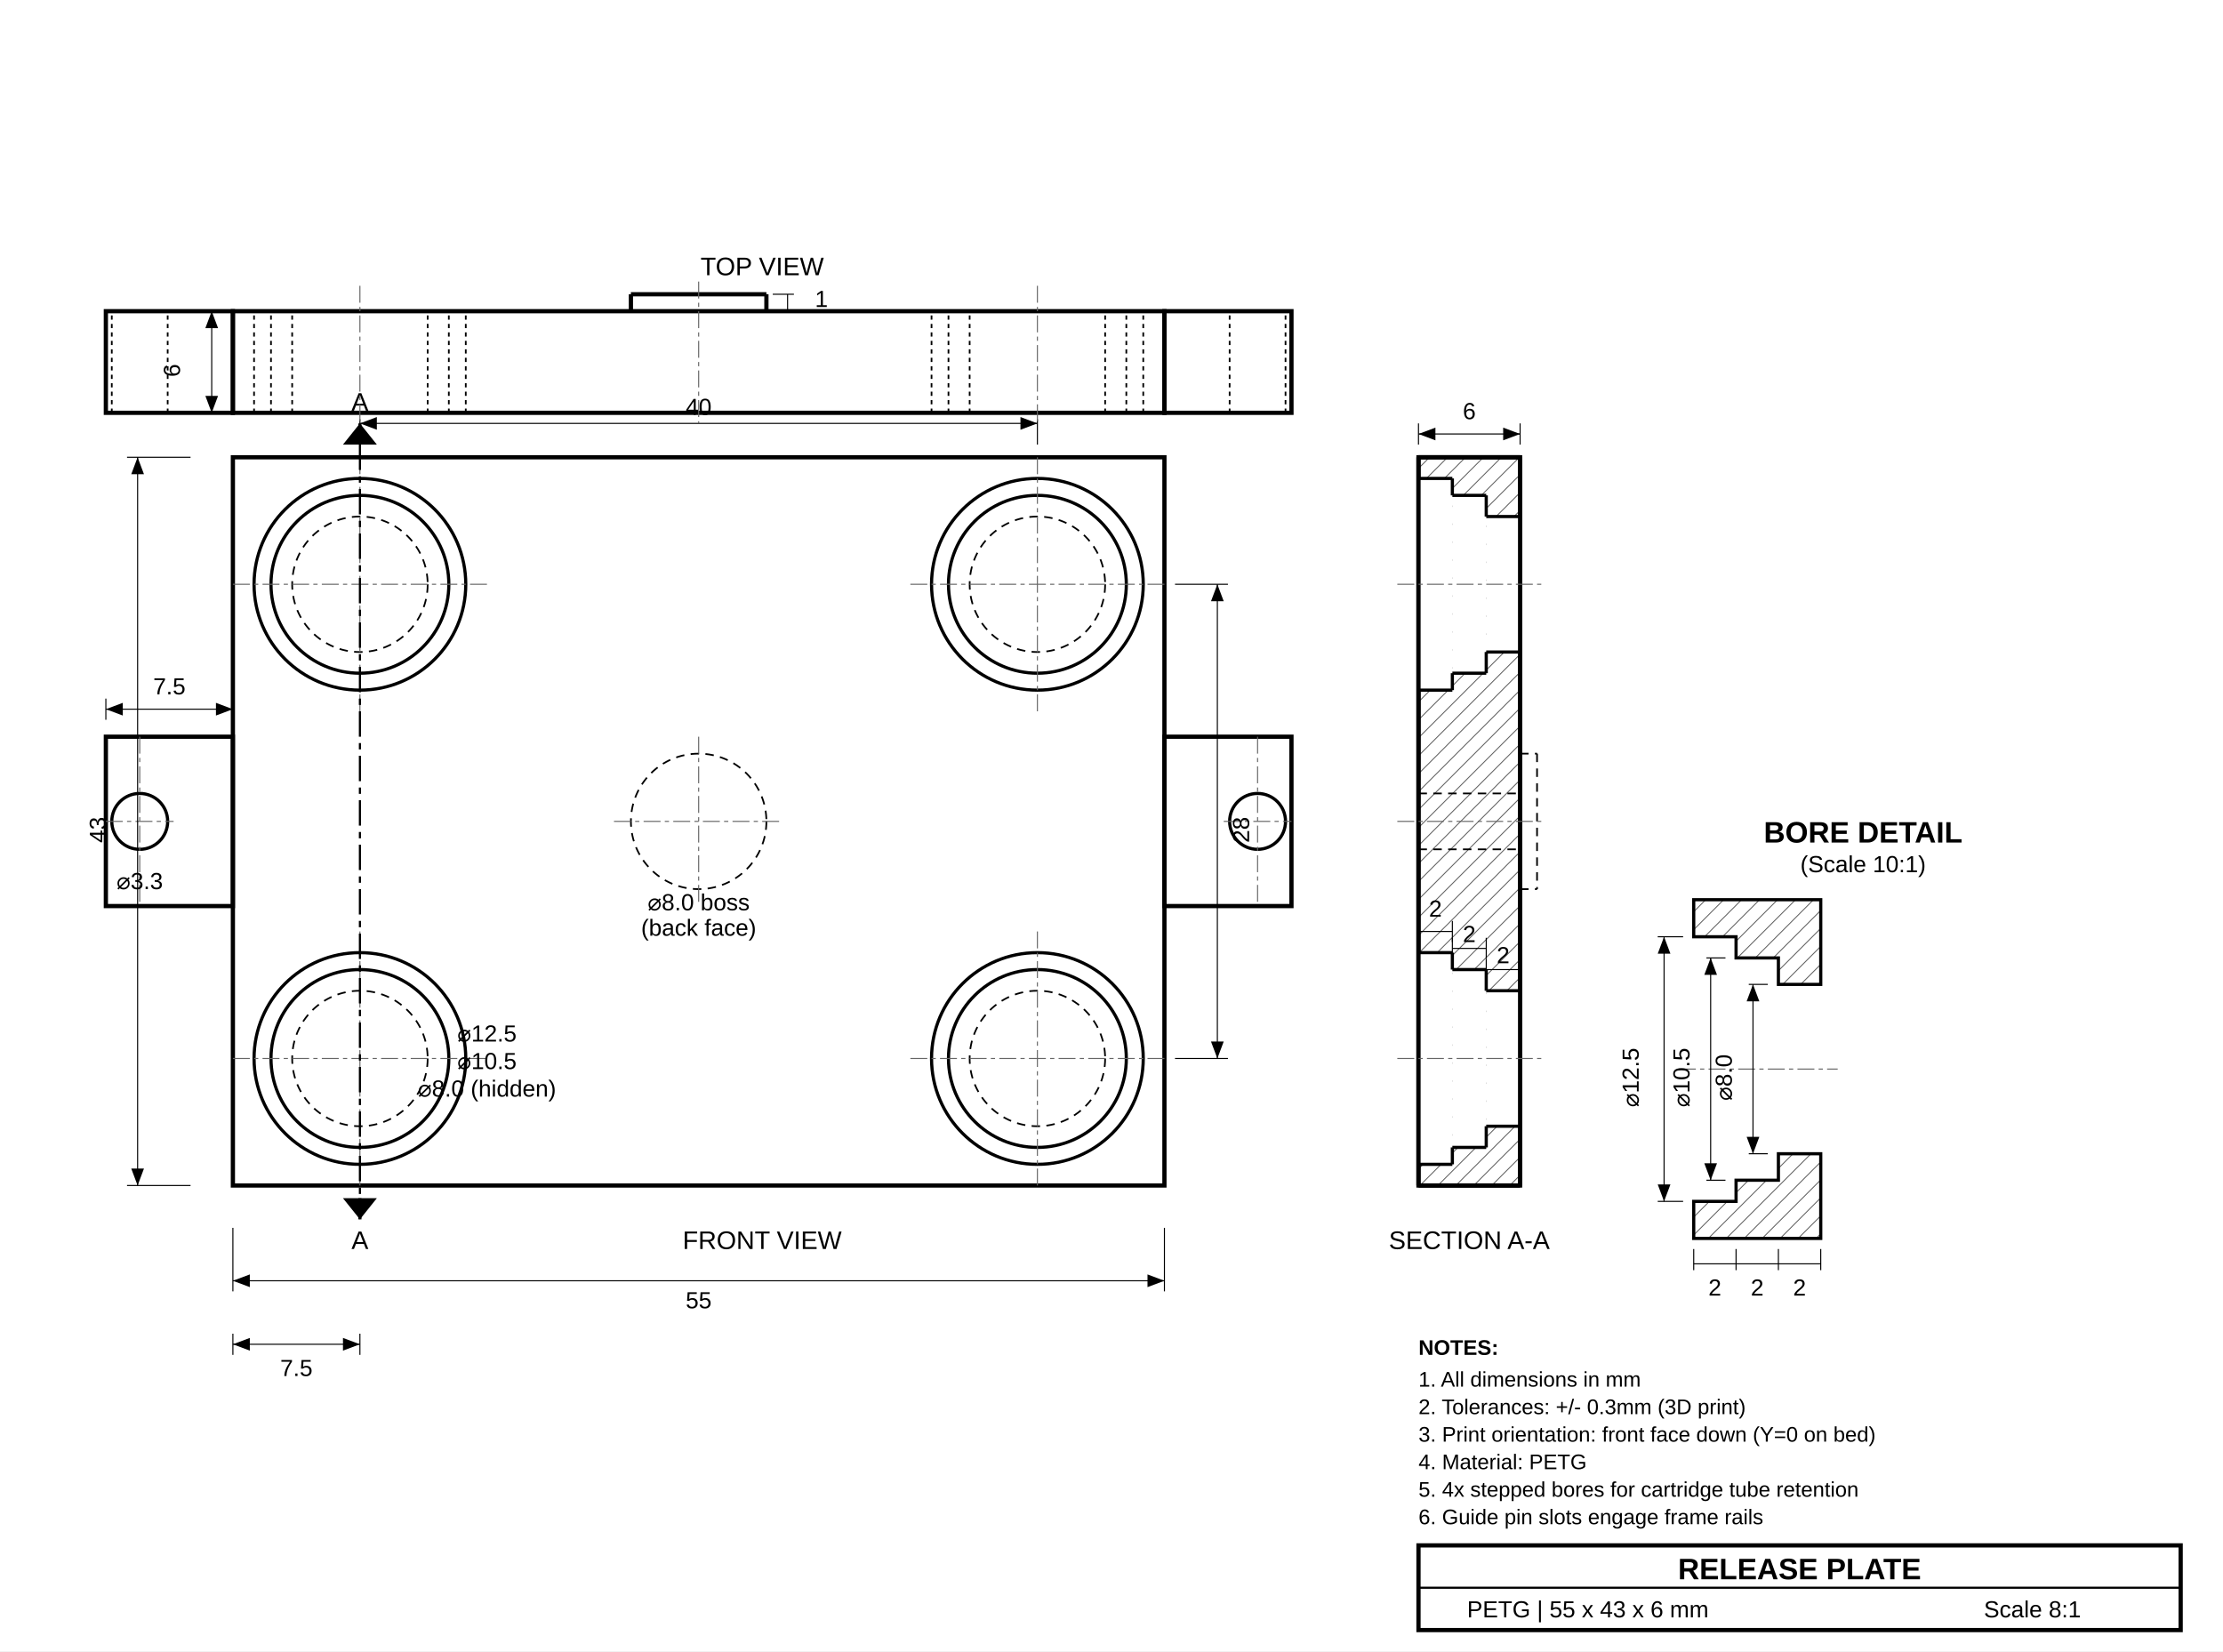
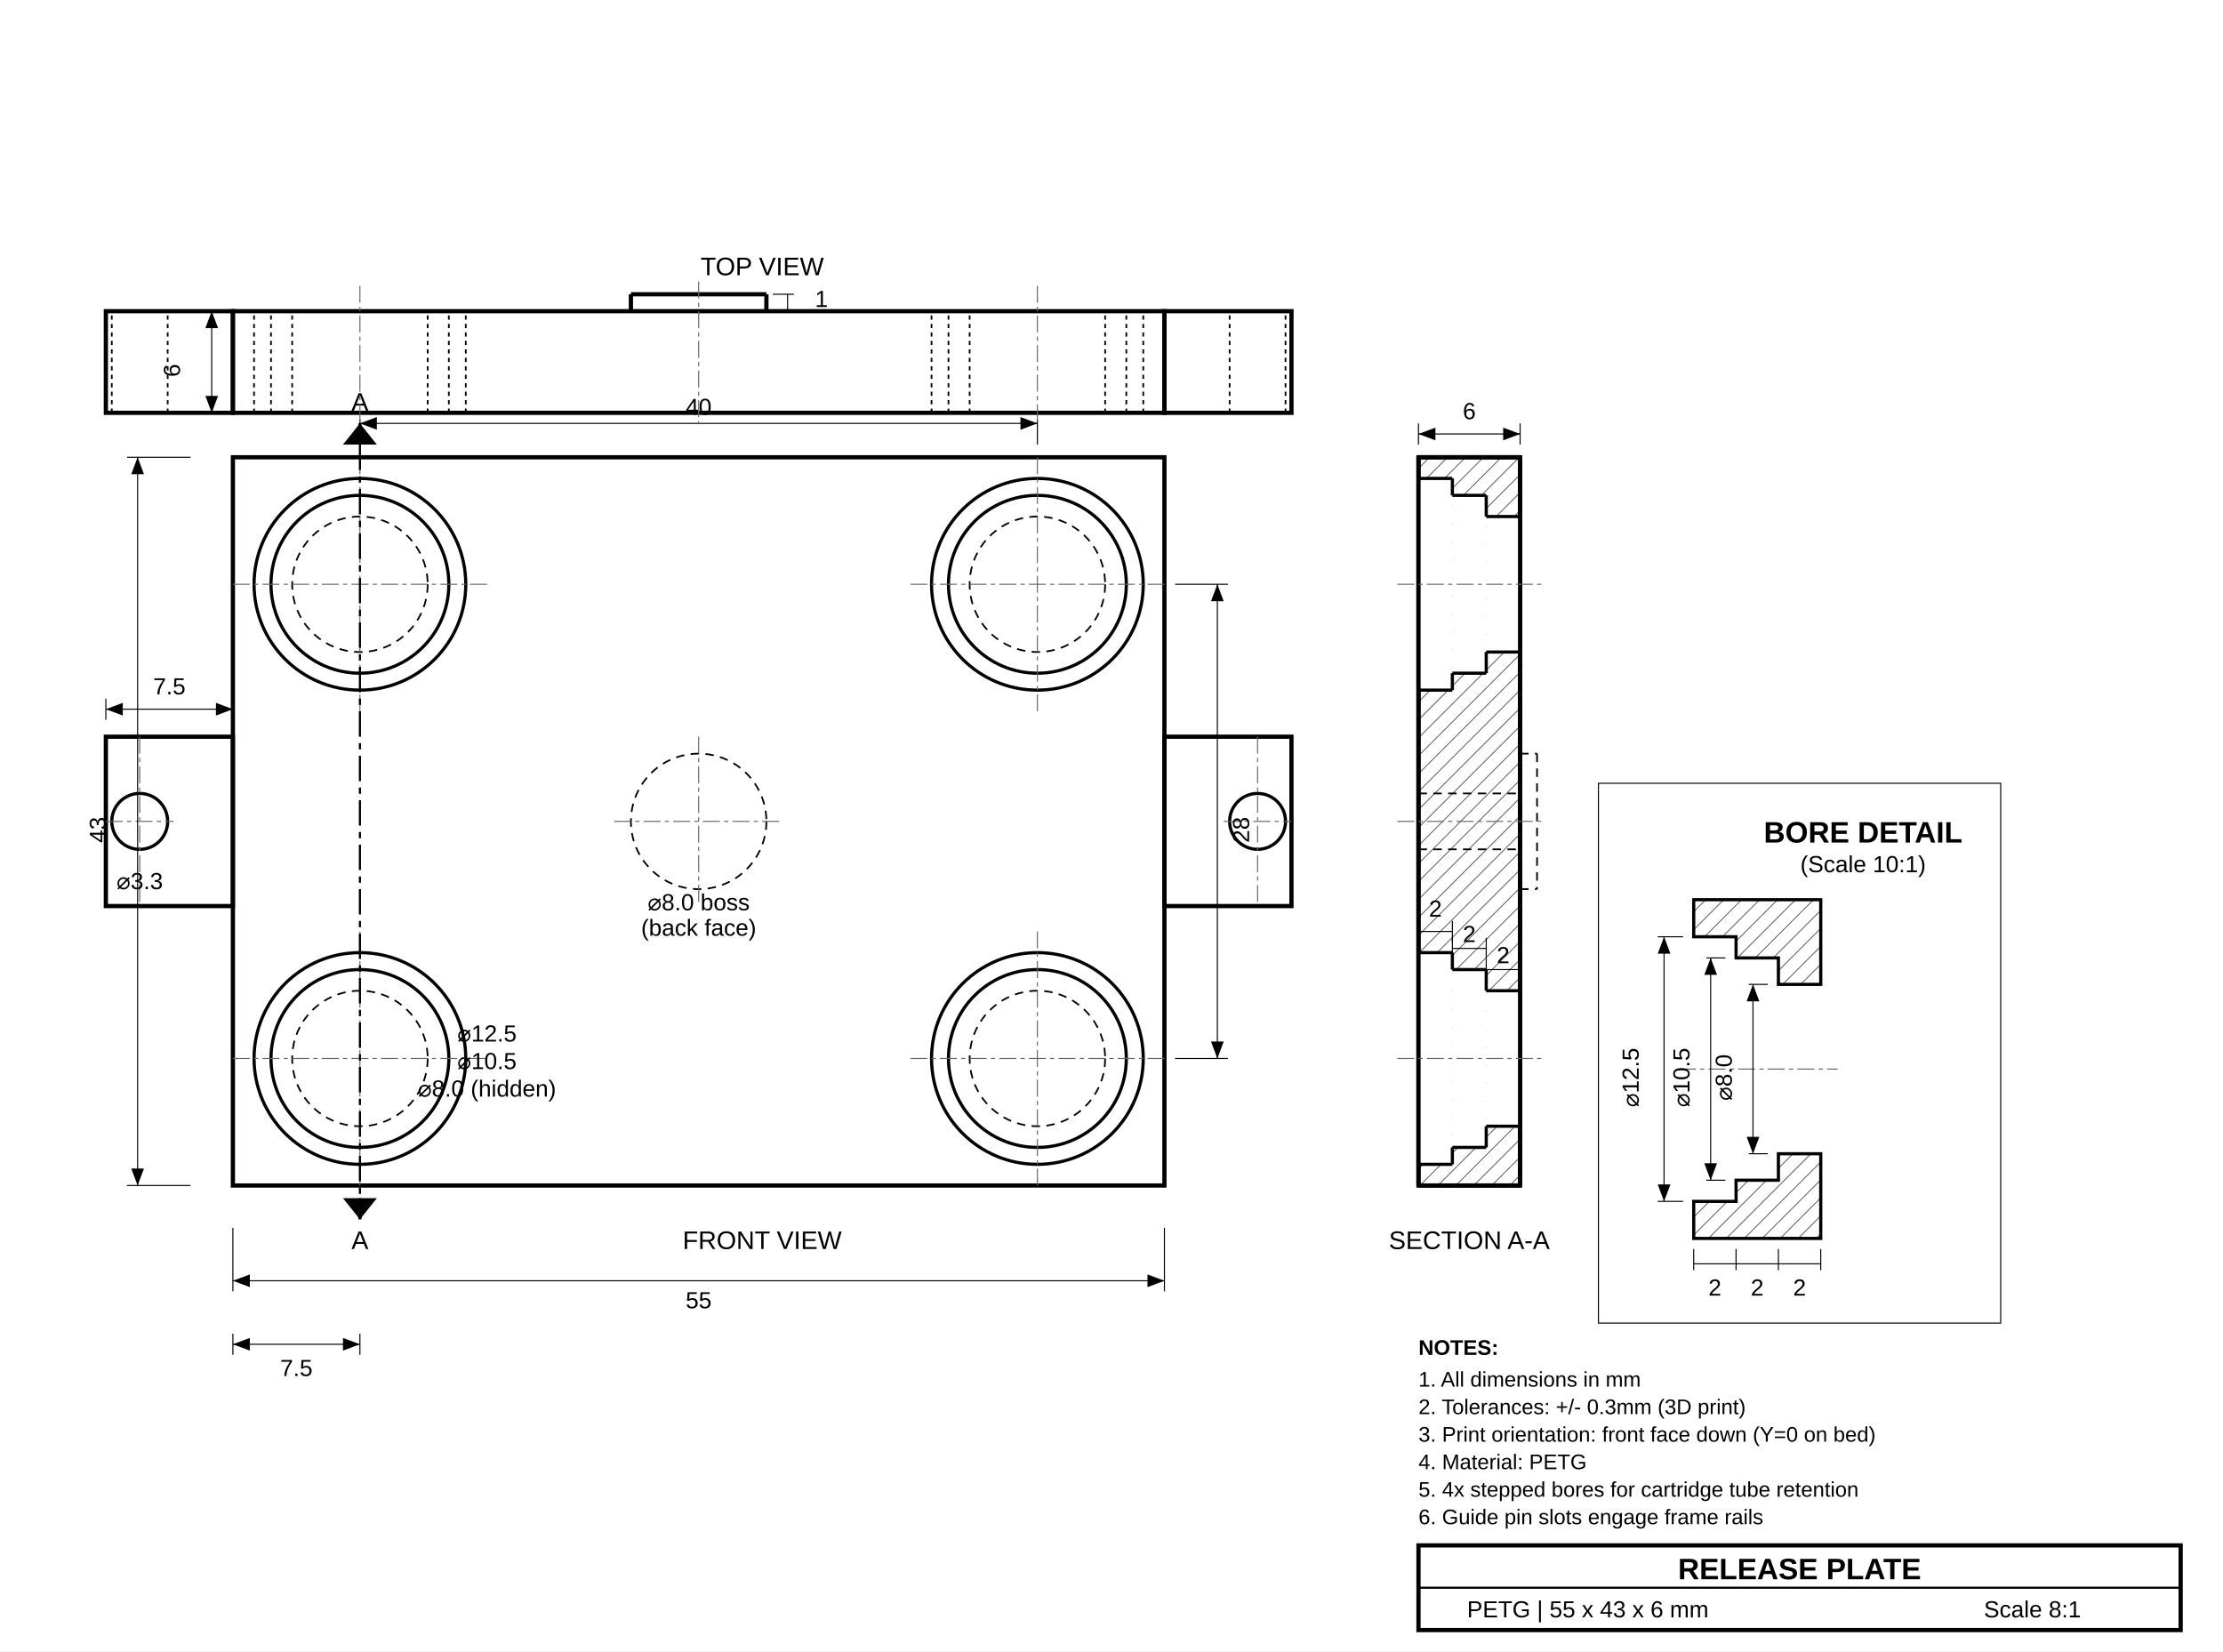
<svg xmlns="http://www.w3.org/2000/svg" viewBox="0 0 1050 780" width="1050" height="780" font-family="Arial, sans-serif">
  <style>
    .thick { stroke: #000; stroke-width: 2; fill: none; }
    .medium { stroke: #000; stroke-width: 1.5; fill: none; }
    .thin { stroke: #000; stroke-width: 0.8; fill: none; }
    .hidden { stroke: #000; stroke-width: 0.8; fill: none; stroke-dasharray: 4,3; }
    .hidden-top { stroke: #000; stroke-width: 0.8; fill: none; stroke-dasharray: 2,2; }
    .center { stroke: #666; stroke-width: 0.5; fill: none; stroke-dasharray: 8,2,2,2; }
    .dim { stroke: #000; stroke-width: 0.5; fill: none; }
    .dim-text { font-size: 11px; fill: #000; text-anchor: middle; }
    .label { font-size: 12px; fill: #000; text-anchor: middle; }
    .label-left { font-size: 12px; fill: #000; text-anchor: start; }
    .title { font-size: 14px; fill: #000; font-weight: bold; text-anchor: middle; }
    .hatch { stroke: #000; stroke-width: 0.5; fill: none; }
    .note { font-size: 10px; fill: #000; }
  </style>
  <rect width="1050" height="780" fill="#fff" />
  <text x="360" y="590" class="label">FRONT VIEW</text>
  <rect x="110" y="216" width="440" height="344" class="thick" />
  <rect x="50" y="348" width="60" height="80" class="thick" />
  <rect x="550" y="348" width="60" height="80" class="thick" />
  <circle cx="170" cy="500" r="50" class="medium" />
  <circle cx="170" cy="500" r="42" class="medium" />
  <circle cx="170" cy="500" r="32" class="hidden" />
  <circle cx="490" cy="500" r="50" class="medium" />
  <circle cx="490" cy="500" r="42" class="medium" />
  <circle cx="490" cy="500" r="32" class="hidden" />
  <circle cx="170" cy="276" r="50" class="medium" />
  <circle cx="170" cy="276" r="42" class="medium" />
  <circle cx="170" cy="276" r="32" class="hidden" />
  <circle cx="490" cy="276" r="50" class="medium" />
  <circle cx="490" cy="276" r="42" class="medium" />
  <circle cx="490" cy="276" r="32" class="hidden" />
  <circle cx="66" cy="388" r="13.2" class="medium" />
  <circle cx="594" cy="388" r="13.2" class="medium" />
  <circle cx="330" cy="388" r="32" class="hidden" />
  <line x1="110" y1="500" x2="230" y2="500" class="center" />
  <line x1="170" y1="440" x2="170" y2="560" class="center" />
  <line x1="430" y1="500" x2="550" y2="500" class="center" />
  <line x1="490" y1="440" x2="490" y2="560" class="center" />
  <line x1="110" y1="276" x2="230" y2="276" class="center" />
  <line x1="170" y1="216" x2="170" y2="336" class="center" />
  <line x1="430" y1="276" x2="550" y2="276" class="center" />
  <line x1="490" y1="216" x2="490" y2="336" class="center" />
  <line x1="50" y1="388" x2="82" y2="388" class="center" />
  <line x1="66" y1="348" x2="66" y2="428" class="center" />
  <line x1="578" y1="388" x2="610" y2="388" class="center" />
  <line x1="594" y1="348" x2="594" y2="428" class="center" />
  <line x1="290" y1="388" x2="370" y2="388" class="center" />
  <line x1="330" y1="348" x2="330" y2="428" class="center" />
  <line x1="170" y1="200" x2="170" y2="210" stroke="#000" stroke-width="1.5" />
  <line x1="170" y1="210" x2="170" y2="566" stroke="#000" stroke-width="1" stroke-dasharray="12,3,3,3" />
  <line x1="170" y1="566" x2="170" y2="576" stroke="#000" stroke-width="1.5" />
  <text x="170" y="194" class="label">A</text>
  <text x="170" y="590" class="label">A</text>
  <polygon points="178,210 170,200 162,210" fill="#000" />
  <polygon points="178,566 170,576 162,566" fill="#000" />
  <line x1="110" y1="580" x2="110" y2="610" class="dim" />
  <line x1="550" y1="580" x2="550" y2="610" class="dim" />
  <line x1="110" y1="605" x2="550" y2="605" class="dim" />
  <polygon points="110,605 118,608 118,602" fill="#000" />
  <polygon points="550,605 542,608 542,602" fill="#000" />
  <text x="330" y="618" class="dim-text">55</text>
  <line x1="90" y1="560" x2="60" y2="560" class="dim" />
  <line x1="90" y1="216" x2="60" y2="216" class="dim" />
  <line x1="65" y1="560" x2="65" y2="216" class="dim" />
  <polygon points="65,560 68,552 62,552" fill="#000" />
  <polygon points="65,216 68,224 62,224" fill="#000" />
  <text x="50" y="392" class="dim-text" transform="rotate(-90,50,392)">43</text>
  <line x1="555" y1="500" x2="580" y2="500" class="dim" />
  <line x1="555" y1="276" x2="580" y2="276" class="dim" />
  <line x1="575" y1="500" x2="575" y2="276" class="dim" />
  <polygon points="575,500 578,492 572,492" fill="#000" />
  <polygon points="575,276 578,284 572,284" fill="#000" />
  <text x="590" y="392" class="dim-text" transform="rotate(-90,590,392)">28</text>
  <line x1="170" y1="210" x2="170" y2="198" class="dim" />
  <line x1="490" y1="210" x2="490" y2="198" class="dim" />
  <line x1="170" y1="200" x2="490" y2="200" class="dim" />
  <polygon points="170,200 178,203 178,197" fill="#000" />
  <polygon points="490,200 482,203 482,197" fill="#000" />
  <text x="330" y="196" class="dim-text">40</text>
  <line x1="110" y1="630" x2="110" y2="640" class="dim" />
  <line x1="170" y1="630" x2="170" y2="640" class="dim" />
  <line x1="110" y1="635" x2="170" y2="635" class="dim" />
  <polygon points="110,635 118,638 118,632" fill="#000" />
  <polygon points="170,635 162,638 162,632" fill="#000" />
  <text x="140" y="650" class="dim-text">7.5</text>
  <line x1="50" y1="340" x2="50" y2="330" class="dim" />
  <line x1="110" y1="340" x2="110" y2="330" class="dim" />
  <line x1="50" y1="335" x2="110" y2="335" class="dim" />
  <polygon points="50,335 58,338 58,332" fill="#000" />
  <polygon points="110,335 102,338 102,332" fill="#000" />
  <text x="80" y="328" class="dim-text">7.5</text>
  <text x="360" y="130" class="label">TOP VIEW</text>
  <rect x="110" y="147" width="440" height="48" class="thick" />
  <rect x="50" y="147" width="60" height="48" class="thick" />
  <rect x="550" y="147" width="60" height="48" class="thick" />
  <line x1="120" y1="195" x2="120" y2="147" class="hidden-top" />
  <line x1="220" y1="195" x2="220" y2="147" class="hidden-top" />
  <line x1="128" y1="195" x2="128" y2="147" class="hidden-top" />
  <line x1="212" y1="195" x2="212" y2="147" class="hidden-top" />
  <line x1="138" y1="195" x2="138" y2="147" class="hidden-top" />
  <line x1="202" y1="195" x2="202" y2="147" class="hidden-top" />
  <line x1="440" y1="195" x2="440" y2="147" class="hidden-top" />
  <line x1="540" y1="195" x2="540" y2="147" class="hidden-top" />
  <line x1="448" y1="195" x2="448" y2="147" class="hidden-top" />
  <line x1="532" y1="195" x2="532" y2="147" class="hidden-top" />
  <line x1="458" y1="195" x2="458" y2="147" class="hidden-top" />
  <line x1="522" y1="195" x2="522" y2="147" class="hidden-top" />
  <line x1="52.8" y1="195" x2="52.8" y2="147" class="hidden-top" />
  <line x1="79.2" y1="195" x2="79.2" y2="147" class="hidden-top" />
  <line x1="580.8" y1="195" x2="580.8" y2="147" class="hidden-top" />
  <line x1="607.2" y1="195" x2="607.2" y2="147" class="hidden-top" />
  <line x1="298" y1="147" x2="298" y2="139" class="thick" />
  <line x1="362" y1="147" x2="362" y2="139" class="thick" />
  <line x1="298" y1="139" x2="362" y2="139" class="thick" />
  <line x1="170" y1="135" x2="170" y2="200" class="center" />
  <line x1="490" y1="135" x2="490" y2="200" class="center" />
  <line x1="330" y1="133" x2="330" y2="200" class="center" />
  <line x1="100" y1="195" x2="100" y2="147" class="dim" />
  <line x1="95" y1="195" x2="105" y2="195" class="dim" />
  <line x1="95" y1="147" x2="105" y2="147" class="dim" />
  <polygon points="100,195 103,187 97,187" fill="#000" />
  <polygon points="100,147 103,155 97,155" fill="#000" />
  <text x="85" y="175" class="dim-text" transform="rotate(-90,85,175)">6</text>
  <line x1="365" y1="147" x2="375" y2="147" class="dim" />
  <line x1="365" y1="139" x2="375" y2="139" class="dim" />
  <line x1="372" y1="147" x2="372" y2="139" class="dim" />
  <text x="388" y="145" class="dim-text" font-size="9">1</text>
  <text x="694" y="590" class="label">SECTION A-A</text>
  <defs>
    <pattern id="hatch" width="6" height="6" patternUnits="userSpaceOnUse" patternTransform="rotate(45)">
      <line x1="0" y1="0" x2="0" y2="6" stroke="#000" stroke-width="0.5" />
    </pattern>
  </defs>
  <rect x="670" y="216" width="48" height="344" fill="url(#hatch)" stroke="#000" stroke-width="2" />
  <rect x="670" y="450" width="16" height="100" fill="#fff" stroke="none" />
  <rect x="686" y="458" width="16" height="84" fill="#fff" stroke="none" />
  <rect x="702" y="468" width="16" height="64" fill="#fff" stroke="none" />
  <rect x="670" y="226" width="16" height="100" fill="#fff" stroke="none" />
  <rect x="686" y="234" width="16" height="84" fill="#fff" stroke="none" />
  <rect x="702" y="244" width="16" height="64" fill="#fff" stroke="none" />
  <line x1="670" y1="216" x2="670" y2="560" stroke="#000" stroke-width="2" />
  <line x1="718" y1="216" x2="718" y2="560" stroke="#000" stroke-width="2" />
  <line x1="670" y1="216" x2="718" y2="216" stroke="#000" stroke-width="2" />
  <line x1="670" y1="560" x2="718" y2="560" stroke="#000" stroke-width="2" />
  <line x1="670" y1="450" x2="686" y2="450" stroke="#000" stroke-width="1.5" />
  <line x1="686" y1="450" x2="686" y2="458" stroke="#000" stroke-width="1.5" />
  <line x1="686" y1="458" x2="702" y2="458" stroke="#000" stroke-width="1.5" />
  <line x1="702" y1="458" x2="702" y2="468" stroke="#000" stroke-width="1.5" />
  <line x1="702" y1="468" x2="718" y2="468" stroke="#000" stroke-width="1.5" />
  <line x1="718" y1="532" x2="702" y2="532" stroke="#000" stroke-width="1.5" />
  <line x1="702" y1="532" x2="702" y2="542" stroke="#000" stroke-width="1.5" />
  <line x1="702" y1="542" x2="686" y2="542" stroke="#000" stroke-width="1.5" />
  <line x1="686" y1="542" x2="686" y2="550" stroke="#000" stroke-width="1.5" />
  <line x1="686" y1="550" x2="670" y2="550" stroke="#000" stroke-width="1.5" />
  <line x1="670" y1="226" x2="686" y2="226" stroke="#000" stroke-width="1.5" />
  <line x1="686" y1="226" x2="686" y2="234" stroke="#000" stroke-width="1.5" />
  <line x1="686" y1="234" x2="702" y2="234" stroke="#000" stroke-width="1.5" />
  <line x1="702" y1="234" x2="702" y2="244" stroke="#000" stroke-width="1.5" />
  <line x1="702" y1="244" x2="718" y2="244" stroke="#000" stroke-width="1.5" />
  <line x1="718" y1="308" x2="702" y2="308" stroke="#000" stroke-width="1.5" />
  <line x1="702" y1="308" x2="702" y2="318" stroke="#000" stroke-width="1.5" />
  <line x1="702" y1="318" x2="686" y2="318" stroke="#000" stroke-width="1.5" />
  <line x1="686" y1="318" x2="686" y2="326" stroke="#000" stroke-width="1.5" />
  <line x1="686" y1="326" x2="670" y2="326" stroke="#000" stroke-width="1.5" />
  <line x1="670" y1="374.8" x2="718" y2="374.8" class="hidden" />
  <line x1="670" y1="401.2" x2="718" y2="401.2" class="hidden" />
  <line x1="718" y1="356" x2="726" y2="356" class="hidden" />
  <line x1="718" y1="420" x2="726" y2="420" class="hidden" />
  <line x1="726" y1="356" x2="726" y2="420" class="hidden" />
  <line x1="660" y1="500" x2="730" y2="500" class="center" />
  <line x1="660" y1="276" x2="730" y2="276" class="center" />
  <line x1="660" y1="388" x2="730" y2="388" class="center" />
  <line x1="670" y1="210" x2="670" y2="200" class="dim" />
  <line x1="718" y1="210" x2="718" y2="200" class="dim" />
  <line x1="670" y1="205" x2="718" y2="205" class="dim" />
  <polygon points="670,205 678,208 678,202" fill="#000" />
  <polygon points="718,205 710,208 710,202" fill="#000" />
  <text x="694" y="198" class="dim-text">6</text>
  <line x1="670" y1="445" x2="670" y2="435" class="dim" />
  <line x1="686" y1="445" x2="686" y2="435" class="dim" />
  <line x1="670" y1="440" x2="686" y2="440" class="dim" />
  <text x="678" y="433" class="dim-text" font-size="9">2</text>
  <line x1="686" y1="453" x2="686" y2="443" class="dim" />
  <line x1="702" y1="453" x2="702" y2="443" class="dim" />
  <line x1="686" y1="448" x2="702" y2="448" class="dim" />
  <text x="694" y="445" class="dim-text" font-size="9">2</text>
  <line x1="702" y1="463" x2="702" y2="453" class="dim" />
  <line x1="718" y1="463" x2="718" y2="453" class="dim" />
  <line x1="702" y1="458" x2="718" y2="458" class="dim" />
  <text x="710" y="455" class="dim-text" font-size="9">2</text>
+   <rect x="755" y="370" width="190" height="255" fill="none" stroke="#000" stroke-width="0.5" />
  <text x="880" y="398" class="title">BORE DETAIL</text>
  <text x="880" y="412" class="dim-text">(Scale 10:1)</text>
  <line x1="793" y1="505" x2="868" y2="505" class="center" />
  <path d="M800,425 L860,425 L860,465 L840,465 L840,452.5 L820,452.5 L820,442.5 L800,442.5 Z" fill="url(#hatch)" stroke="#000" stroke-width="1.5" />
  <path d="M800,585 L860,585 L860,545 L840,545 L840,557.5 L820,557.5 L820,567.5 L800,567.5 Z" fill="url(#hatch)" stroke="#000" stroke-width="1.5" />
  <line x1="795" y1="442.5" x2="783" y2="442.5" class="dim" />
  <line x1="795" y1="567.5" x2="783" y2="567.5" class="dim" />
  <line x1="786" y1="442.5" x2="786" y2="567.5" class="dim" />
  <polygon points="786,442.5 789,450.5 783,450.5" fill="#000" />
  <polygon points="786,567.5 789,559.5 783,559.5" fill="#000" />
  <text x="774" y="509" class="dim-text" font-size="9" transform="rotate(-90,774,509)">⌀12.5</text>
  <line x1="815" y1="452.5" x2="806" y2="452.5" class="dim" />
  <line x1="815" y1="557.5" x2="806" y2="557.5" class="dim" />
  <line x1="808" y1="452.5" x2="808" y2="557.5" class="dim" />
  <polygon points="808,452.5 811,460.5 805,460.5" fill="#000" />
  <polygon points="808,557.5 811,549.5 805,549.5" fill="#000" />
  <text x="798" y="509" class="dim-text" font-size="9" transform="rotate(-90,798,509)">⌀10.5</text>
  <line x1="835" y1="465" x2="826" y2="465" class="dim" />
  <line x1="835" y1="545" x2="826" y2="545" class="dim" />
  <line x1="828" y1="465" x2="828" y2="545" class="dim" />
  <polygon points="828,465 831,473 825,473" fill="#000" />
  <polygon points="828,545 831,537 825,537" fill="#000" />
  <text x="818" y="509" class="dim-text" font-size="9" transform="rotate(-90,818,509)">⌀8.0</text>
  <line x1="800" y1="590" x2="800" y2="600" class="dim" />
  <line x1="820" y1="590" x2="820" y2="600" class="dim" />
  <line x1="840" y1="590" x2="840" y2="600" class="dim" />
  <line x1="860" y1="590" x2="860" y2="600" class="dim" />
  <line x1="800" y1="597" x2="820" y2="597" class="dim" />
  <line x1="820" y1="597" x2="840" y2="597" class="dim" />
  <line x1="840" y1="597" x2="860" y2="597" class="dim" />
  <text x="810" y="612" class="dim-text" font-size="9">2</text>
  <text x="830" y="612" class="dim-text" font-size="9">2</text>
  <text x="850" y="612" class="dim-text" font-size="9">2</text>
  <text x="670" y="640" class="note" font-weight="bold">NOTES:</text>
  <text x="670" y="655" class="note">1. All dimensions in mm</text>
  <text x="670" y="668" class="note">2. Tolerances: +/- 0.3mm (3D print)</text>
  <text x="670" y="681" class="note">3. Print orientation: front face down (Y=0 on bed)</text>
  <text x="670" y="694" class="note">4. Material: PETG</text>
  <text x="670" y="707" class="note">5. 4x stepped bores for cartridge tube retention</text>
  <text x="670" y="720" class="note">6. Guide pin slots engage frame rails</text>
  <rect x="670" y="730" width="360" height="40" stroke="#000" stroke-width="2" fill="none" />
  <line x1="670" y1="750" x2="1030" y2="750" stroke="#000" stroke-width="1" />
  <text x="850" y="746" class="title">RELEASE PLATE</text>
  <text x="750" y="764" class="dim-text">PETG | 55 x 43 x 6 mm</text>
  <text x="960" y="764" class="dim-text">Scale 8:1</text>
  <text x="230" y="492" class="dim-text" font-size="9">⌀12.5</text>
  <text x="230" y="505" class="dim-text" font-size="9">⌀10.5</text>
  <text x="230" y="518" class="dim-text" font-size="9">⌀8.0 (hidden)</text>
  <text x="66" y="420" class="dim-text" font-size="9">⌀3.3</text>
  <text x="330" y="430" class="dim-text" font-size="9">⌀8.0 boss</text>
  <text x="330" y="442" class="dim-text" font-size="9">(back face)</text>
</svg>
